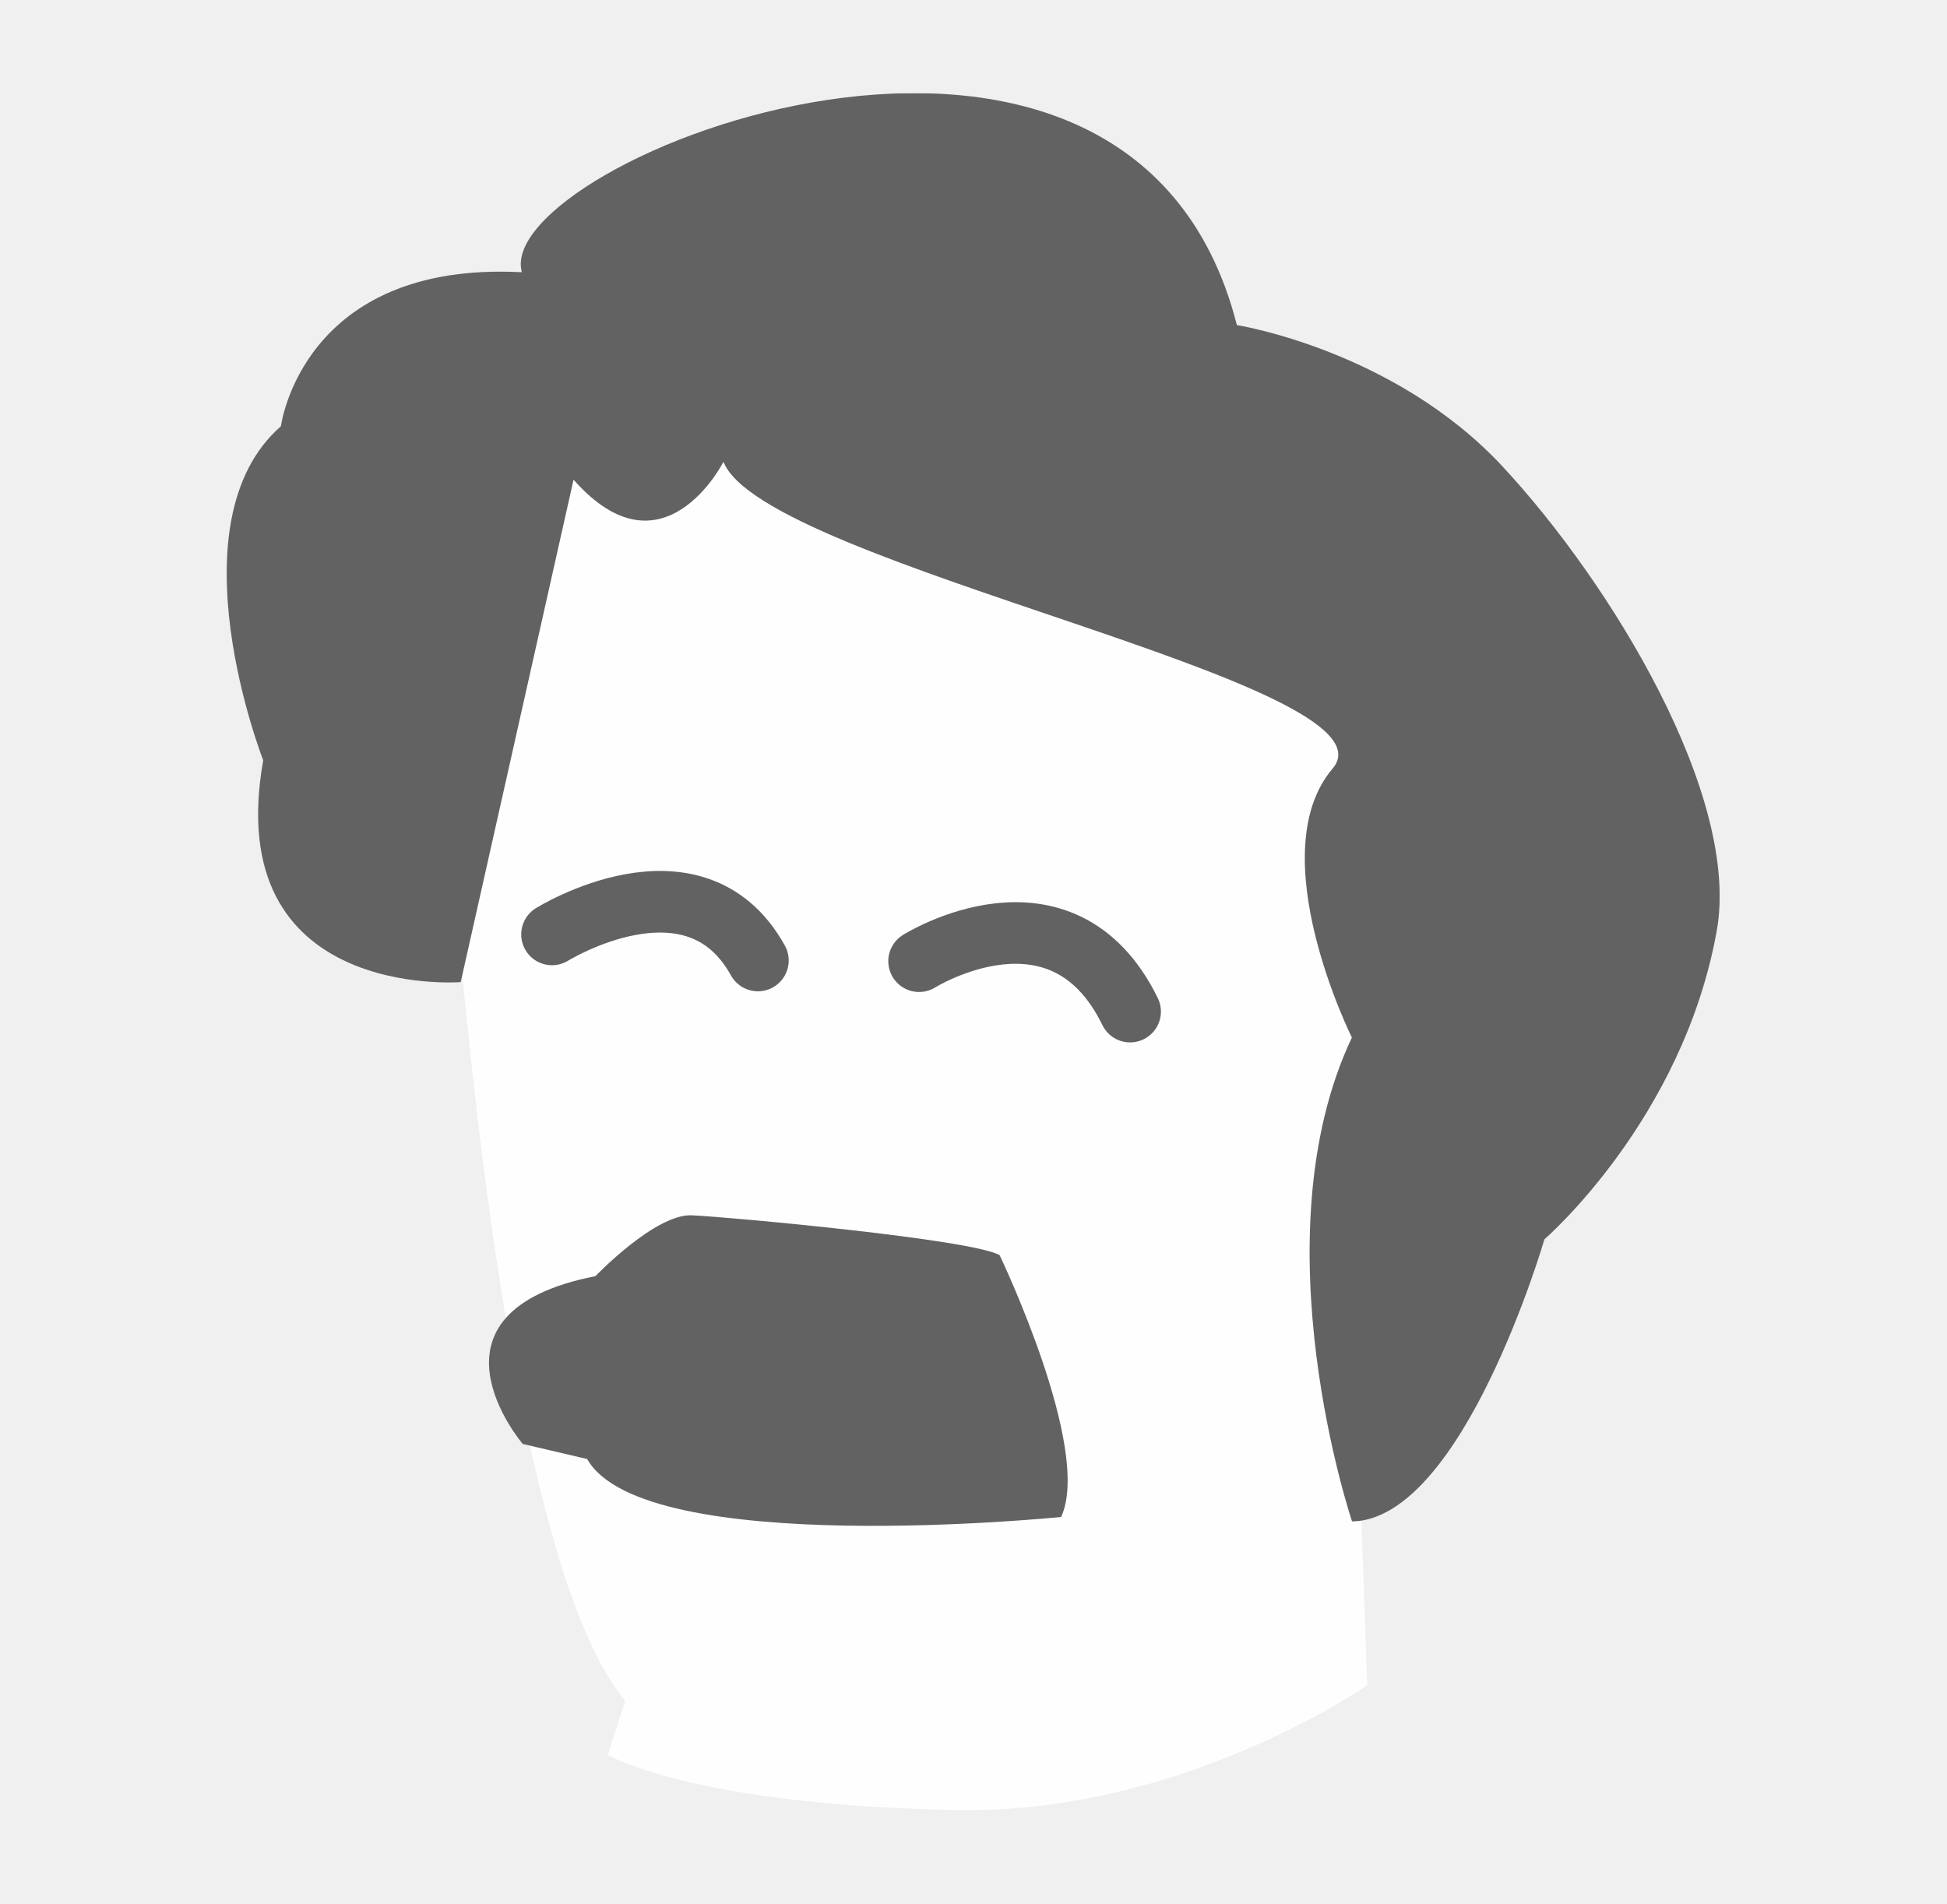
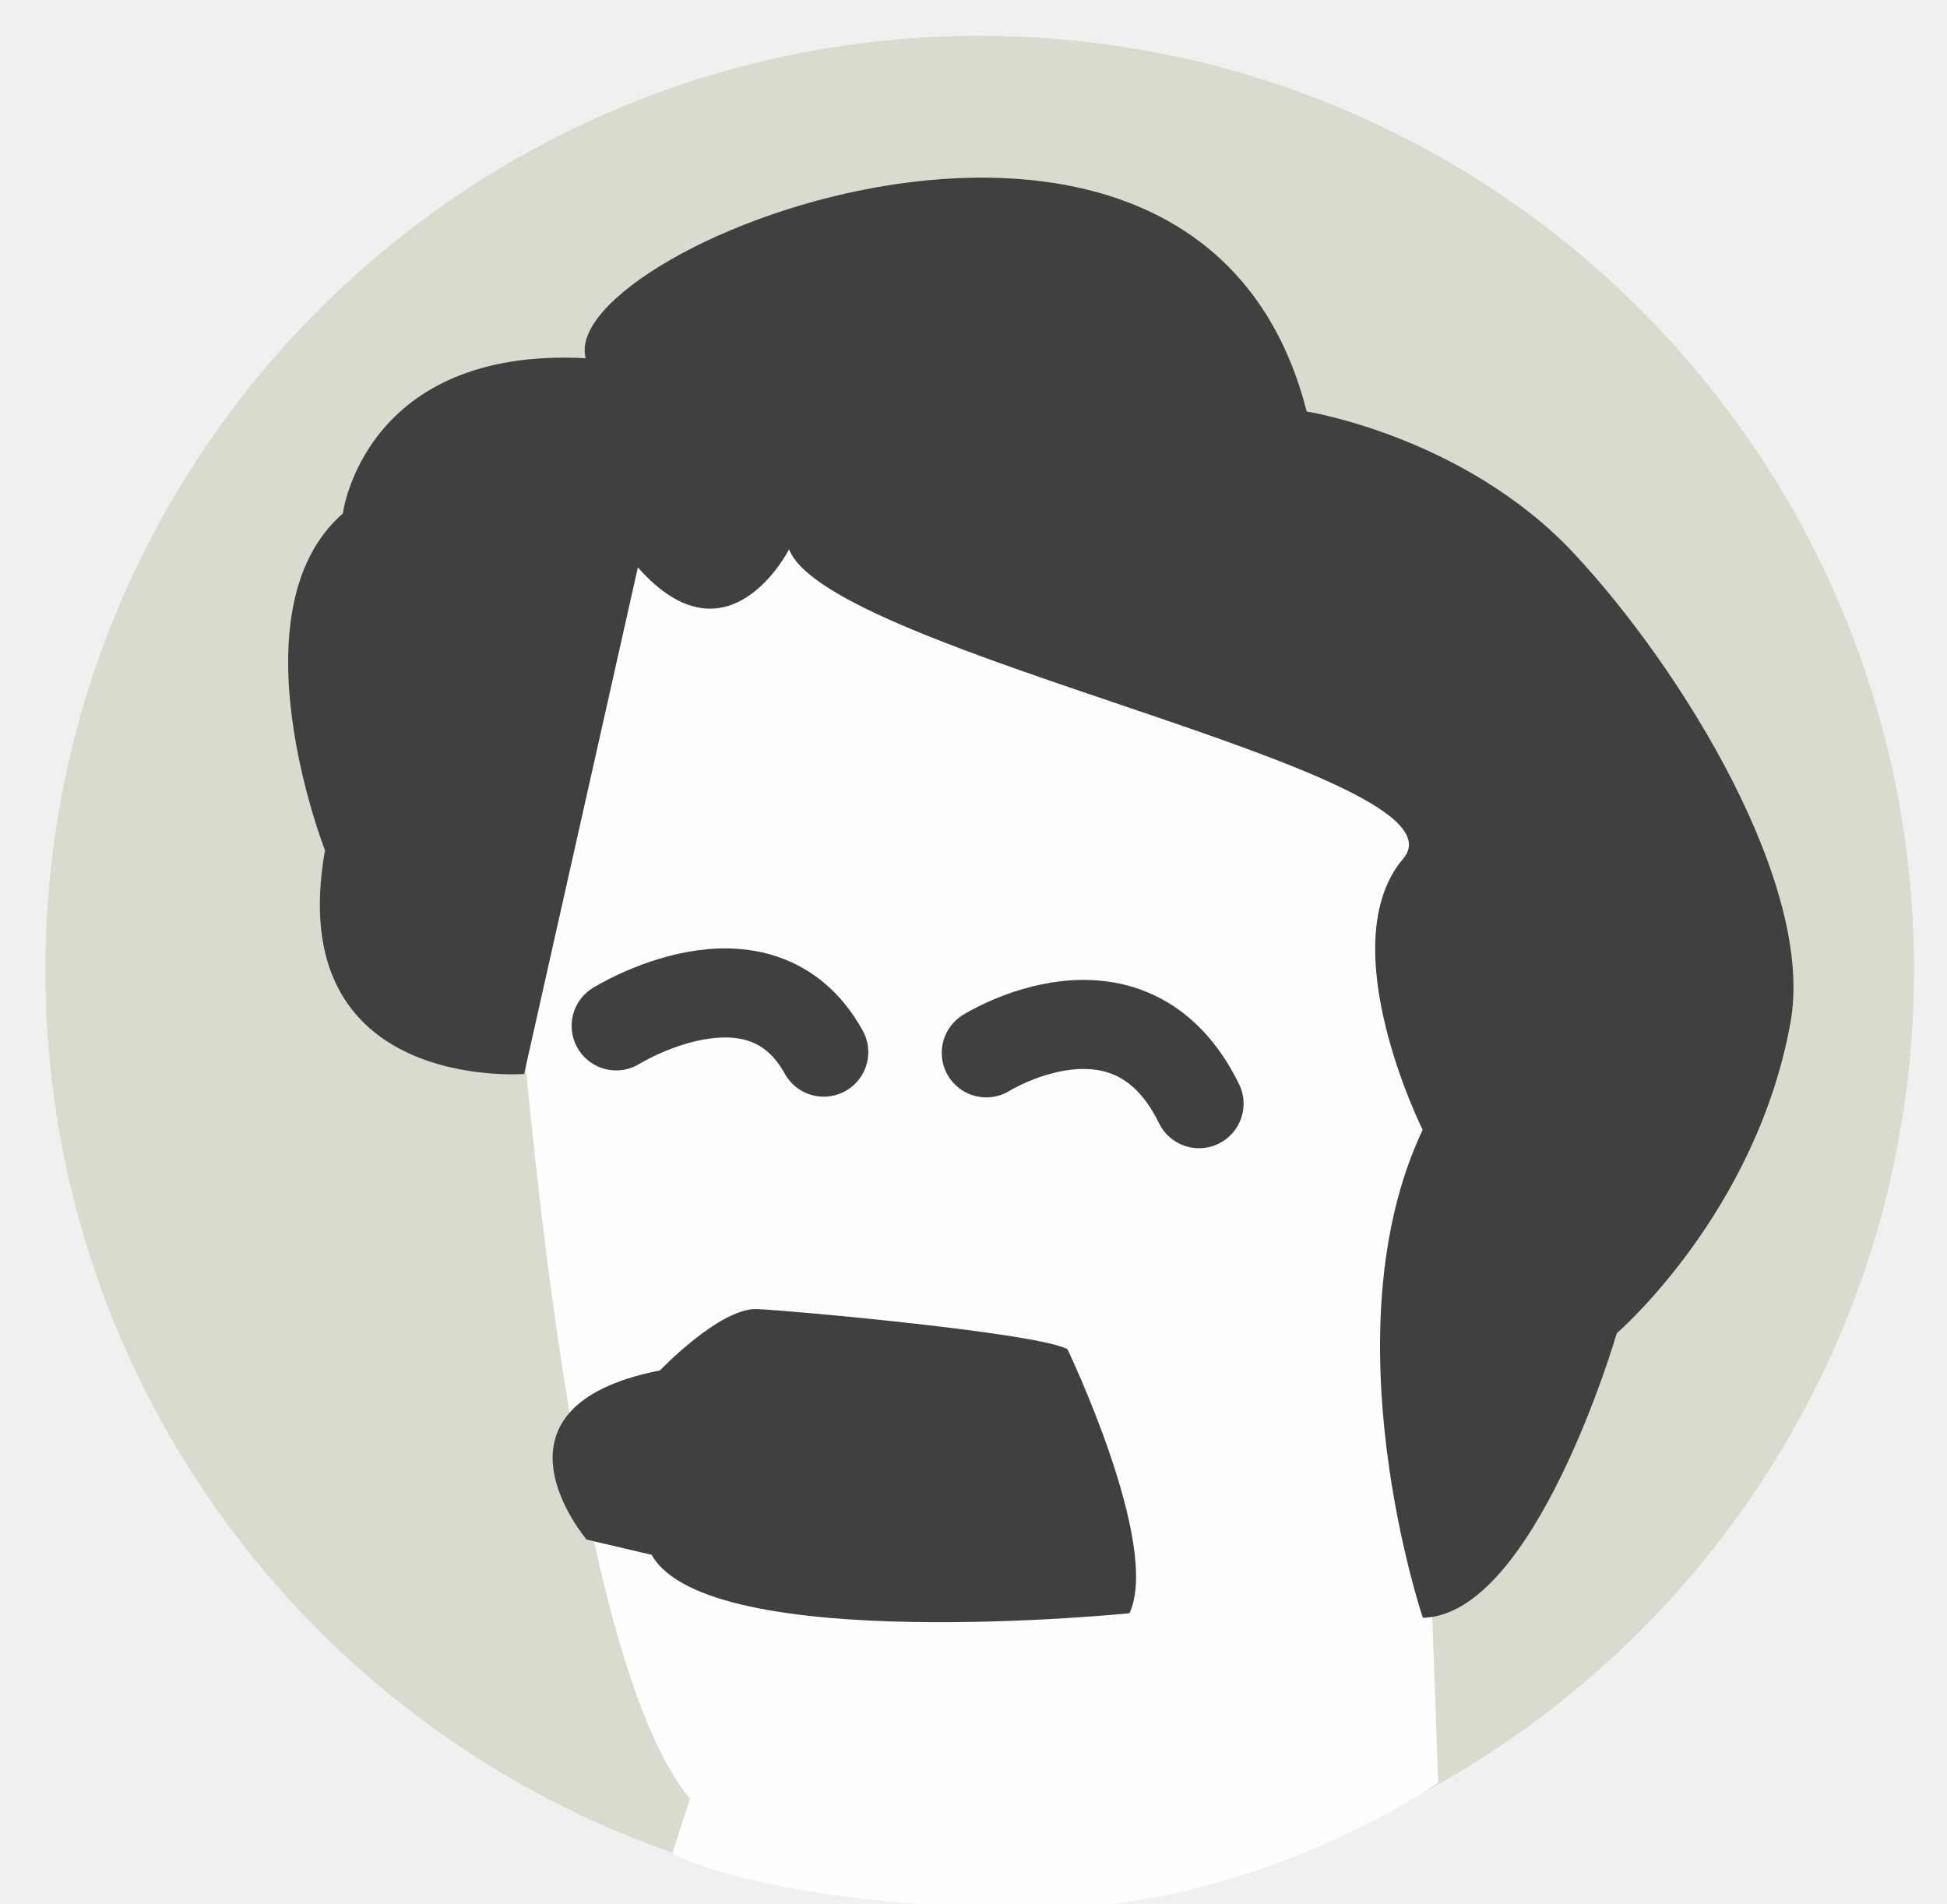
<svg xmlns="http://www.w3.org/2000/svg" xmlns:xlink="http://www.w3.org/1999/xlink" width="627px" height="613px" viewBox="0 0 627 613" version="1.1">
  <defs>
-     <polygon id="path-1" points="0.539 456 306.32 456 306.32 0.321 0.539 0.321" />
-     <polygon id="path-3" points="3.17051479e-14 460.029 3.17051479e-14 0.013 480.791 0.013 480.791 460.029" />
+     <path d="M0.671,301.386 C0.671,467.525 135.353,602.207 301.492,602.207 C467.63,602.207 602.313,467.525 602.313,301.386 C602.313,135.247 467.63,0.565 301.492,0.565 C135.353,0.565 0.671,135.247 0.671,301.386 Z" id="path-1" />
  </defs>
  <g id="Welcome" stroke="none" stroke-width="1" fill="none" fill-rule="evenodd">
    <g id="48">
-       <g id="Page-1" transform="translate(73, 29)">
-         <g id="Group-3" transform="translate(66, 97.987)">
+       <g id="Page-1" transform="translate(14, 10.35553)">
+         <path d="M301.492,602.904 C467.63,602.904 602.313,468.222 602.313,302.083 C602.313,135.944 467.63,1.262 301.492,1.262 C135.353,1.262 0.671,135.944 0.671,302.083 C0.671,468.222 135.353,602.904 301.492,602.904" id="Fill-1" fill="#DBDACE" />
+         <g id="Group-6" transform="translate(0, 0.696938)">
          <mask id="mask-2" fill="white">
            <use xlink:href="#path-1" />
          </mask>
-           <g id="Clip-2" />
-           <path d="M0.539,53.366 C0.539,53.366 12.441,361.482 62.366,420.769 L56.702,438.214 C56.702,438.214 83.661,454.297 168.827,455.964 C241.851,457.393 301.307,415.734 301.307,415.734 L296.959,293.622 L306.32,62.726 L140.949,0.321 L16.139,3.44 L0.539,53.366 Z" id="Fill-1" fill="#FEFEFE" mask="url(#mask-2)" />
+           <g id="Clip-4" />
+           <polygon id="Fill-3" fill="#DBDACE" mask="url(#mask-2)" points="-15.645 614.444 623.727 614.444 623.727 -10.652 -15.645 -10.652" />
+           <polygon id="Fill-5" fill="#DBDACE" mask="url(#mask-2)" points="-4.428 607.306 607.411 607.306 607.411 -4.534 -4.428 -4.534" />
        </g>
-         <g id="Group-6" transform="translate(0, 0.987)">
-           <mask id="mask-4" fill="white">
-             <use xlink:href="#path-3" />
-           </mask>
-           <g id="Clip-5" />
-           <path d="M95.059,57.685 C85.054,22.077 290.908,-60.411 325.315,74.708 C325.315,74.708 375.867,82.677 410.75,120.113 C445.624,157.546 487.688,226.388 479.835,269.888 C468.866,330.737 424.352,369.146 424.352,369.146 C424.352,369.146 398.185,459.275 362.415,460.029 C362.415,460.029 331.691,368.967 362.352,304.168 C362.352,304.168 332.862,244.963 356.144,217.537 C379.432,190.107 172.925,152.069 159.98,118.73 C159.98,118.73 140.578,157.215 111.701,124.505 L75.364,286.32 C75.364,286.32 -2.008,292.368 11.763,214.871 C11.763,214.871 -18.17,138.437 17.463,107.29 C17.463,107.29 24.219,53.998 95.059,57.685" id="Fill-4" fill="#626262" mask="url(#mask-4)" />
+         <g id="Group-17" transform="translate(78.22769, 46.21123)">
+           <path d="M67.656,152.243 C67.656,152.243 79.656,462.906 129.994,522.683 L124.283,540.271 C124.283,540.271 151.465,556.488 237.335,558.167 C310.962,559.609 370.909,517.606 370.909,517.606 L366.526,394.485 L375.964,161.681 L209.226,98.76 L83.384,101.905 L67.656,152.243 Z" id="Fill-7" fill="#FEFEFE" />
+           <path d="M96.411,58.795 C86.323,22.893 293.879,-60.276 328.571,75.96 C328.571,75.96 379.54,83.995 414.712,121.74 C449.873,159.482 492.285,228.893 484.368,272.752 C473.308,334.104 428.427,372.831 428.427,372.831 C428.427,372.831 402.043,463.704 365.977,464.464 C365.977,464.464 334.999,372.651 365.912,307.316 C365.912,307.316 336.178,247.621 359.654,219.968 C383.134,192.312 174.921,153.959 161.869,120.345 C161.869,120.345 142.307,159.149 113.191,126.168 L76.553,289.32 C76.553,289.32 -1.459,295.417 12.427,217.28 C12.427,217.28 -17.754,140.215 18.174,108.811 C18.174,108.811 24.985,55.078 96.411,58.795" id="Fill-9" fill="#404040" />
+           <path d="M96.689,439.279 C96.689,439.279 60.259,396.642 120.303,384.791 C120.303,384.791 139.723,364.504 151.604,365.037 C163.475,365.57 242.495,372.794 251.532,377.975 C251.532,377.975 281.76,440.977 271.501,462.999 C271.501,462.999 135.995,476.748 117.621,444.183 L96.689,439.279 Z" id="Fill-11" fill="#404040" />
+           <path d="M106.2,273.827 C106.2,273.827 152.455,245.057 173.046,282.288" id="Stroke-13" stroke="#404040" stroke-width="28.685" stroke-linecap="round" />
+           <path d="M225.389,282.519 C225.389,282.519 271.685,253.459 293.903,298.888" id="Stroke-15" stroke="#404040" stroke-width="28.685" stroke-linecap="round" />
        </g>
-         <path d="M95.334,436.037 C95.334,436.037 59.203,393.749 118.754,381.995 C118.754,381.995 138.015,361.875 149.798,362.403 C161.572,362.933 239.945,370.096 248.908,375.235 C248.908,375.235 278.888,437.721 268.713,459.562 C268.713,459.562 134.317,473.198 116.094,440.9 L95.334,436.037 Z" id="Fill-7" fill="#626262" />
-         <path d="M104.768,271.941 C104.768,271.941 150.644,243.406 171.066,280.333" id="Stroke-9" stroke="#626262" stroke-width="19.843" stroke-linecap="round" />
-         <path d="M222.979,280.561 C222.979,280.561 268.896,251.739 290.931,296.795" id="Stroke-11" stroke="#626262" stroke-width="19.843" stroke-linecap="round" />
      </g>
    </g>
  </g>
</svg>
